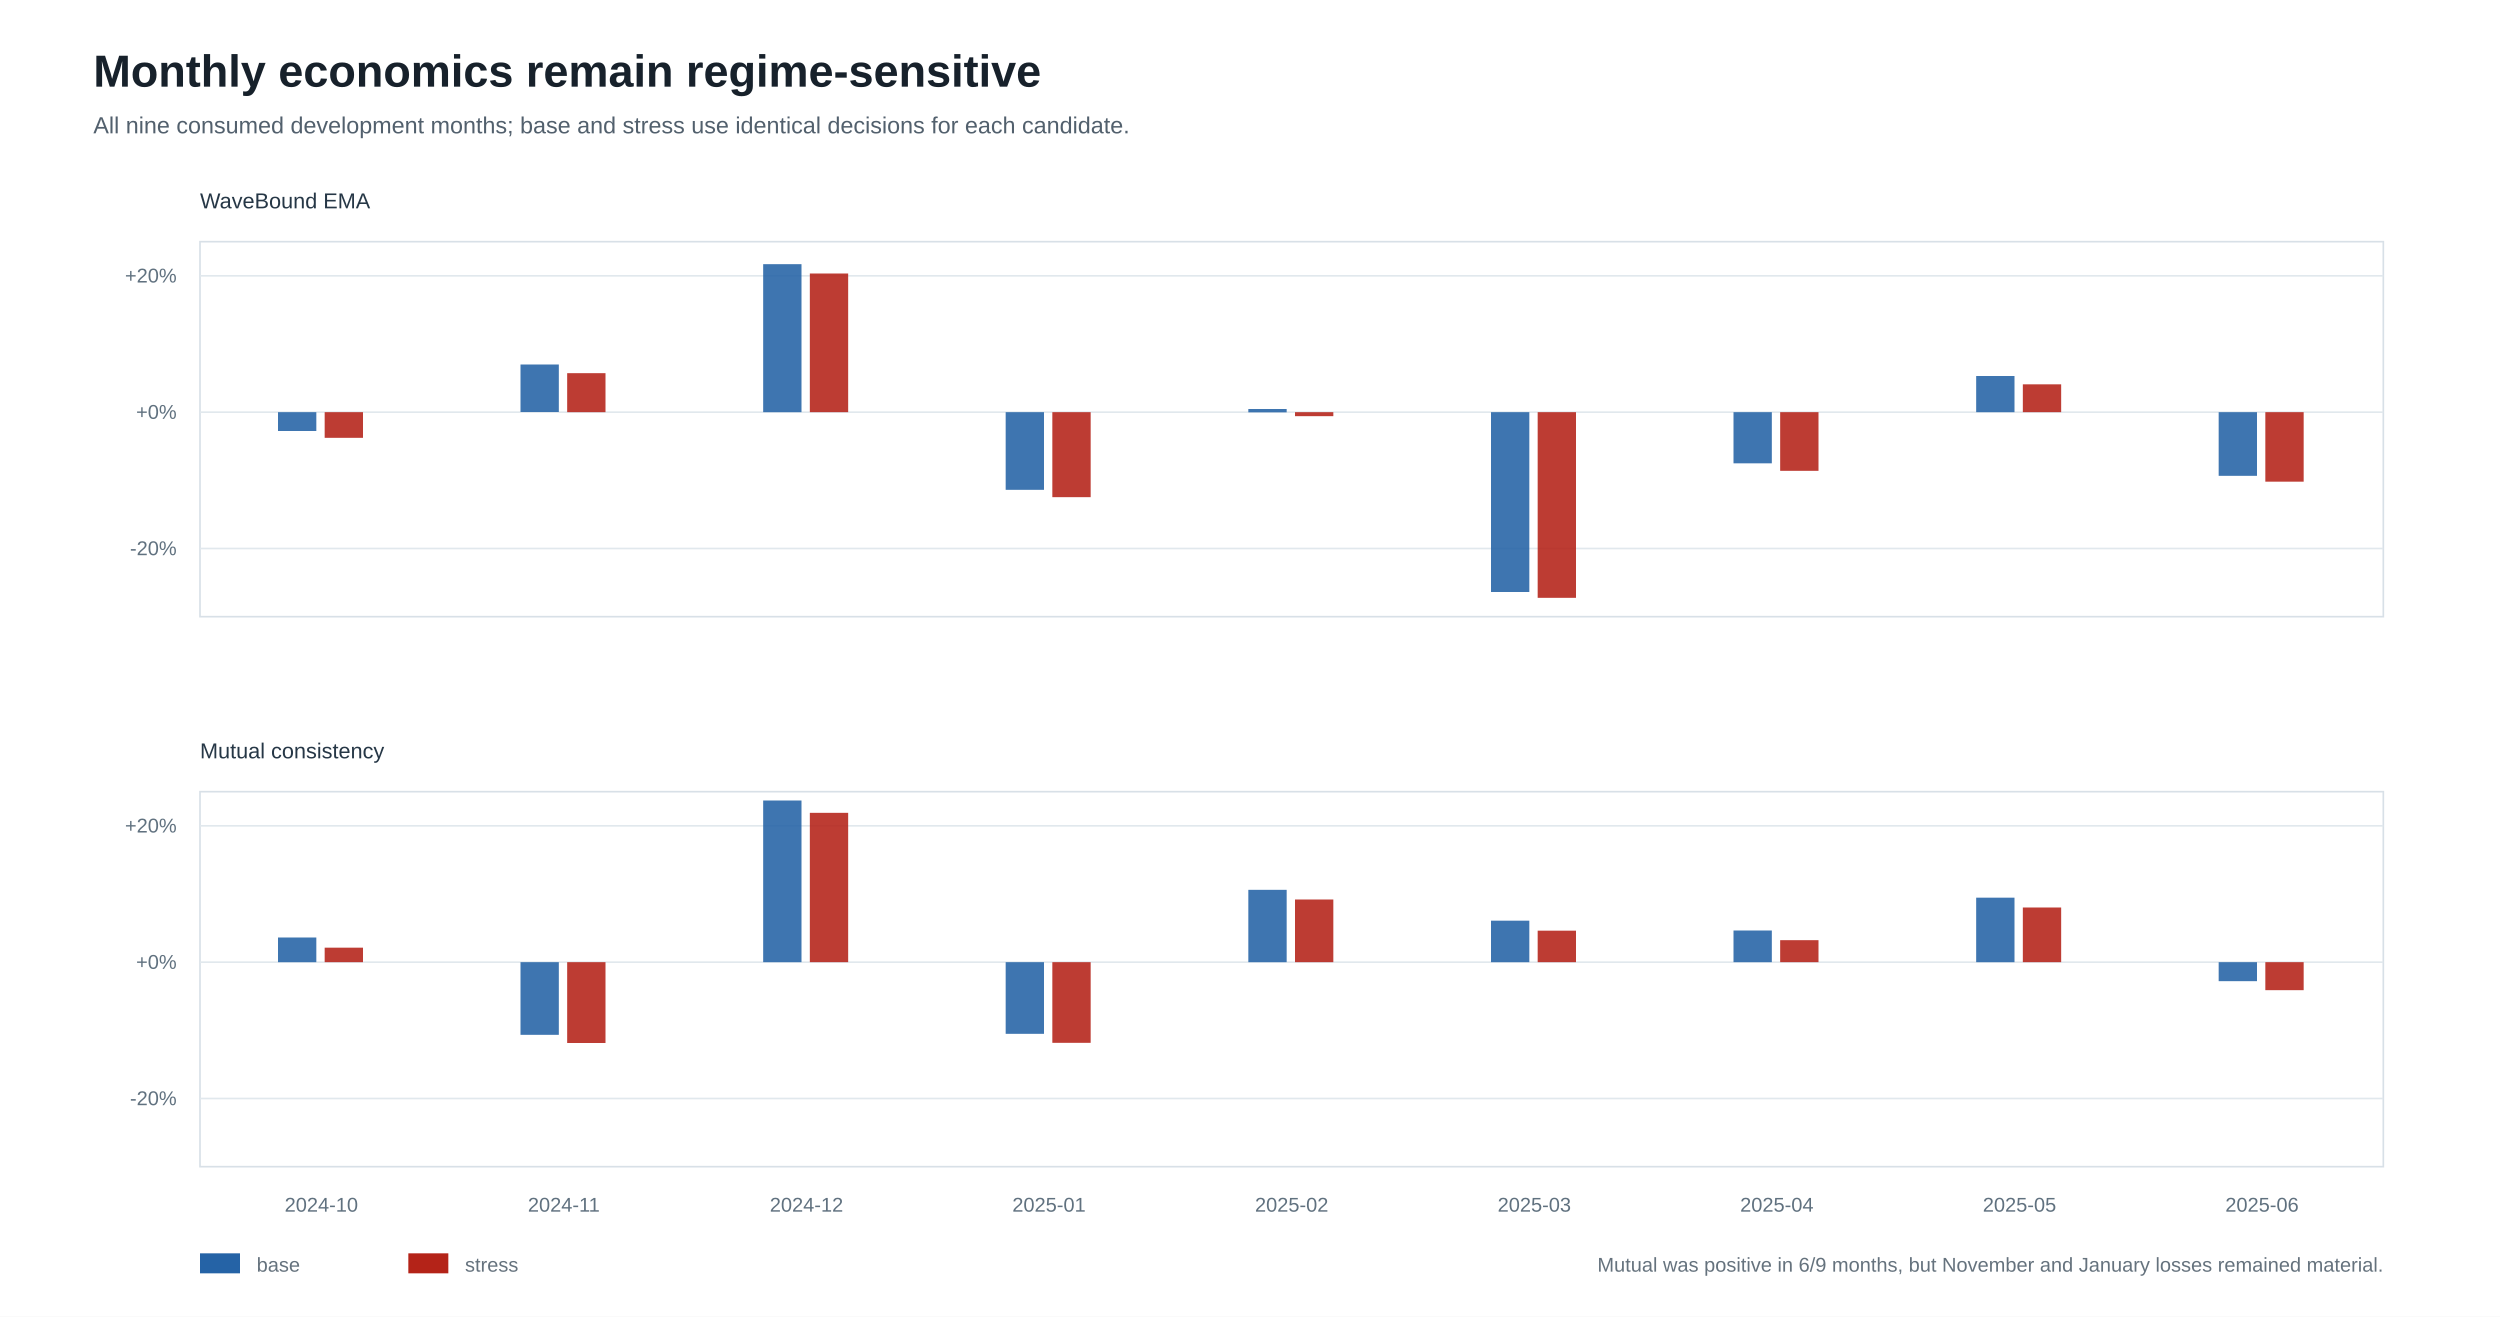
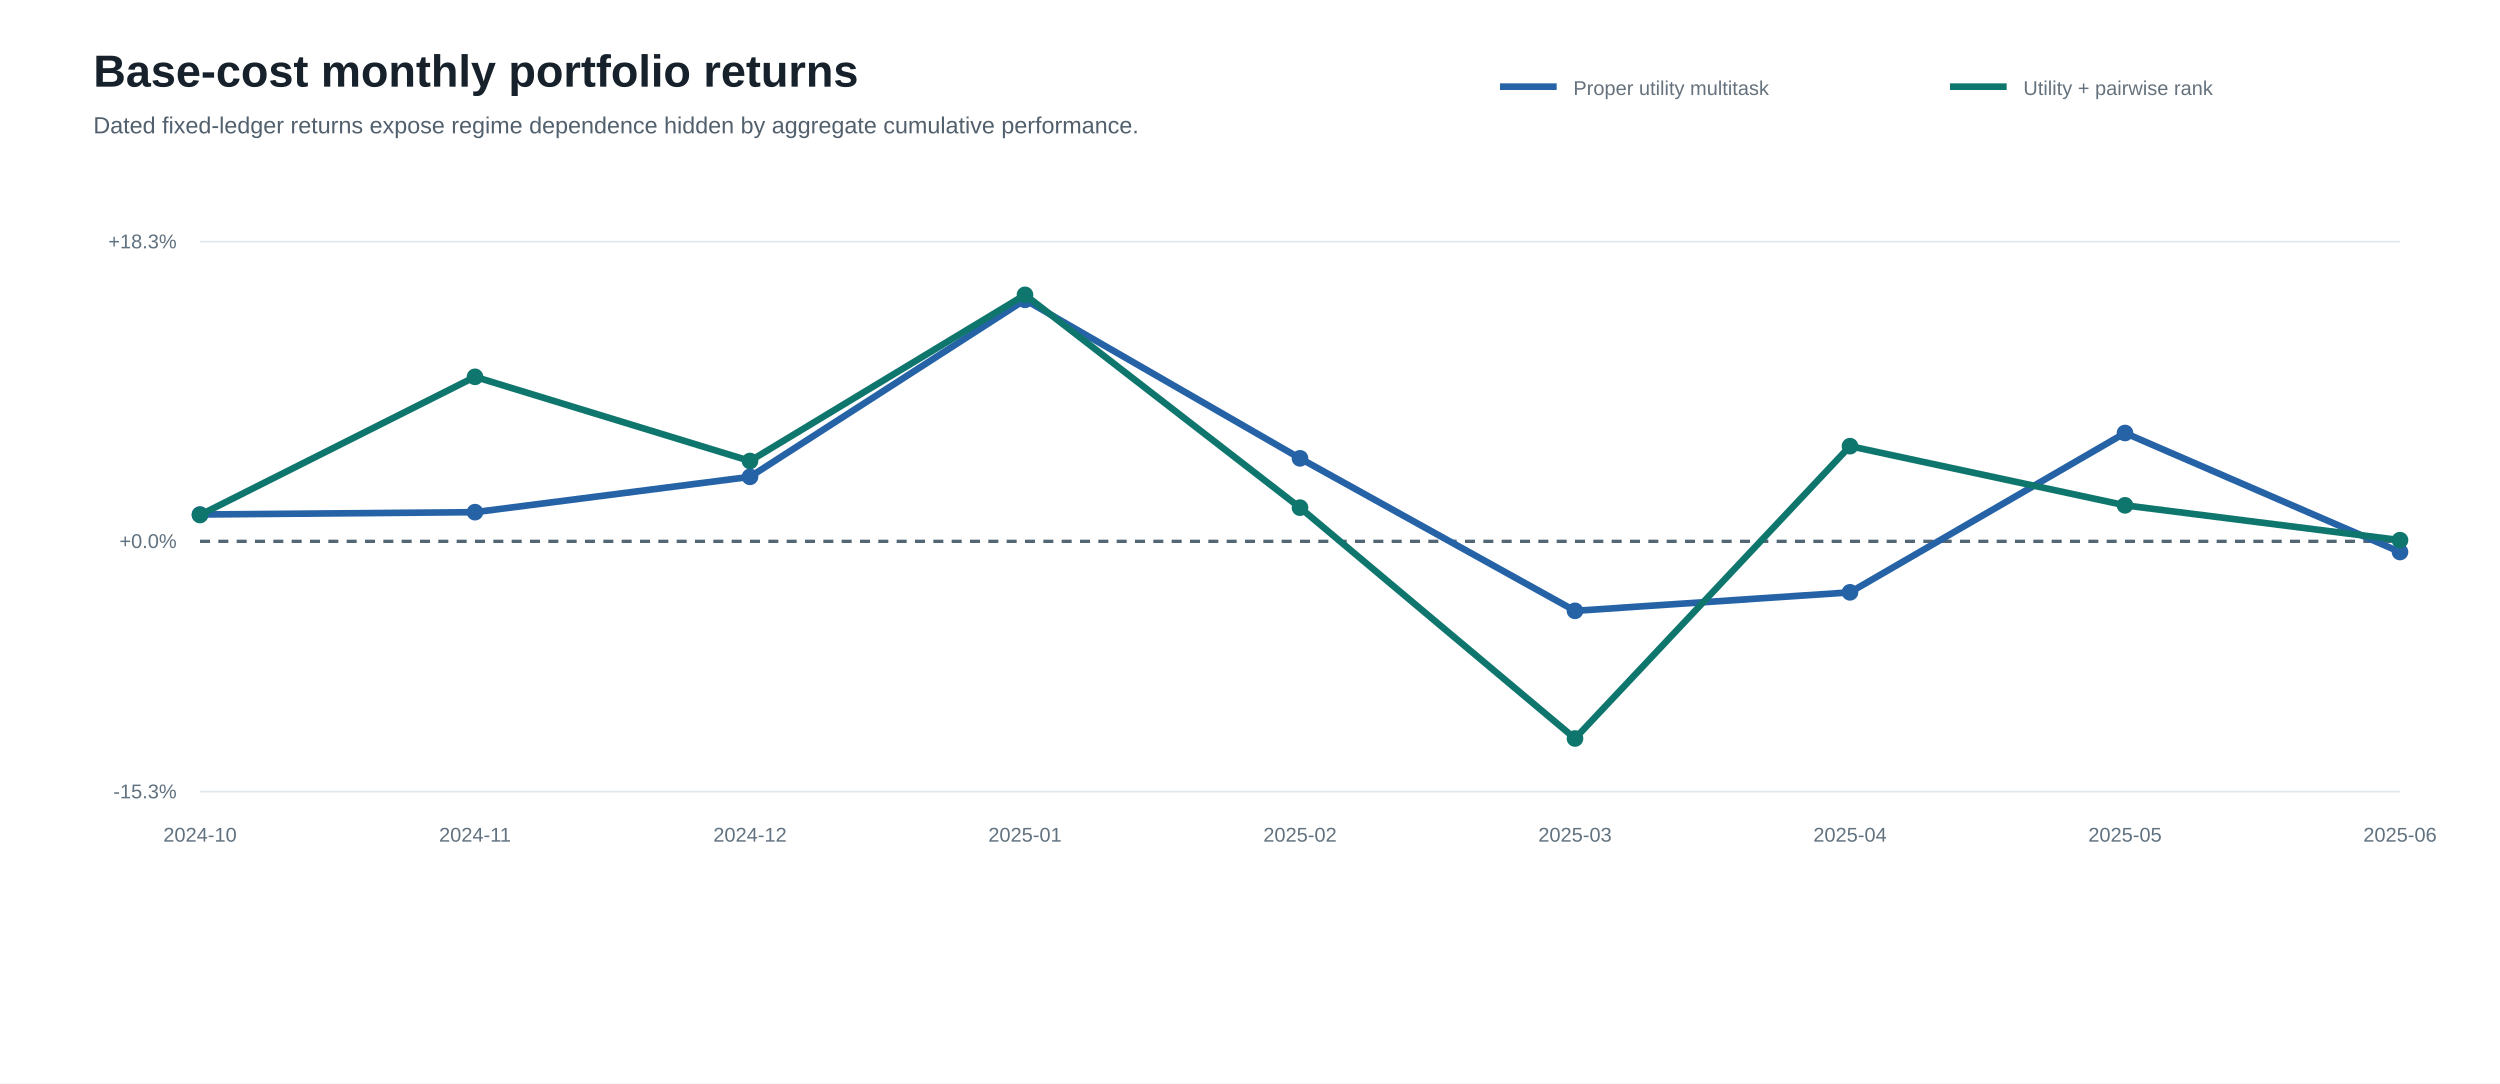
- <svg xmlns="http://www.w3.org/2000/svg" width="1500" height="790" viewBox="0 0 1500 790" role="img" aria-labelledby="title desc">
+ <svg xmlns="http://www.w3.org/2000/svg" width="1500" height="650" viewBox="0 0 1500 650" role="img" aria-labelledby="title desc">
  <rect width="100%" height="100%" fill="#ffffff" />
  <style>text{font-family:"Segoe UI",Arial,sans-serif;letter-spacing:0}.title{font-size:27px;font-weight:700;fill:#17212b}.subtitle{font-size:14px;fill:#52606d}.label{font-size:13px;fill:#263746}.axis{font-size:12px;fill:#60717f}.value{font-size:12px;font-weight:650;fill:#263746}.note{font-size:12px;fill:#65727d}.grid{stroke:#e1e8ed;stroke-width:1}.zero{stroke:#526674;stroke-width:2;stroke-dasharray:6 5}</style>
-   <text x="56" y="52" class="title">Monthly economics remain regime-sensitive</text>
-   <text x="56" y="80" class="subtitle">All nine consumed development months; base and stress use identical decisions for each candidate.</text>
-   <text x="120" y="125" class="label">WaveBound EMA</text>
-   <rect x="120" y="145" width="1310" height="225" fill="#ffffff" stroke="#d8e0e7" />
-   <line x1="120" y1="329.1" x2="1430" y2="329.1" class="grid" />
-   <text x="106" y="333.1" text-anchor="end" class="axis">-20%</text>
-   <line x1="120" y1="247.3" x2="1430" y2="247.3" class="grid" />
-   <text x="106" y="251.3" text-anchor="end" class="axis">+0%</text>
-   <line x1="120" y1="165.5" x2="1430" y2="165.5" class="grid" />
-   <text x="106" y="169.5" text-anchor="end" class="axis">+20%</text>
-   <rect x="166.8" y="247.3" width="23" height="11.3" fill="#2563a6" fill-opacity="0.88" />
-   <rect x="194.8" y="247.3" width="23" height="15.4" fill="#b42318" fill-opacity="0.88" />
-   <rect x="312.3" y="218.7" width="23" height="28.5" fill="#2563a6" fill-opacity="0.88" />
-   <rect x="340.3" y="223.9" width="23" height="23.4" fill="#b42318" fill-opacity="0.88" />
-   <rect x="457.9" y="158.5" width="23" height="88.8" fill="#2563a6" fill-opacity="0.88" />
-   <rect x="485.9" y="164.1" width="23" height="83.2" fill="#b42318" fill-opacity="0.88" />
-   <rect x="603.4" y="247.3" width="23" height="46.6" fill="#2563a6" fill-opacity="0.88" />
-   <rect x="631.4" y="247.3" width="23" height="51.0" fill="#b42318" fill-opacity="0.88" />
-   <rect x="749.0" y="245.4" width="23" height="2.0" fill="#2563a6" fill-opacity="0.88" />
-   <rect x="777.0" y="247.3" width="23" height="2.4" fill="#b42318" fill-opacity="0.88" />
-   <rect x="894.6" y="247.3" width="23" height="107.9" fill="#2563a6" fill-opacity="0.88" />
-   <rect x="922.6" y="247.3" width="23" height="111.4" fill="#b42318" fill-opacity="0.88" />
-   <rect x="1040.1" y="247.3" width="23" height="30.7" fill="#2563a6" fill-opacity="0.88" />
-   <rect x="1068.1" y="247.3" width="23" height="35.2" fill="#b42318" fill-opacity="0.88" />
-   <rect x="1185.7" y="225.6" width="23" height="21.7" fill="#2563a6" fill-opacity="0.88" />
-   <rect x="1213.7" y="230.6" width="23" height="16.7" fill="#b42318" fill-opacity="0.88" />
-   <rect x="1331.2" y="247.3" width="23" height="38.2" fill="#2563a6" fill-opacity="0.88" />
-   <rect x="1359.2" y="247.3" width="23" height="41.7" fill="#b42318" fill-opacity="0.88" />
-   <text x="120" y="455" class="label">Mutual consistency</text>
-   <rect x="120" y="475" width="1310" height="225" fill="#ffffff" stroke="#d8e0e7" />
-   <line x1="120" y1="659.1" x2="1430" y2="659.1" class="grid" />
-   <text x="106" y="663.1" text-anchor="end" class="axis">-20%</text>
-   <line x1="120" y1="577.3" x2="1430" y2="577.3" class="grid" />
-   <text x="106" y="581.3" text-anchor="end" class="axis">+0%</text>
-   <line x1="120" y1="495.5" x2="1430" y2="495.5" class="grid" />
-   <text x="106" y="499.5" text-anchor="end" class="axis">+20%</text>
-   <rect x="166.8" y="562.5" width="23" height="14.8" fill="#2563a6" fill-opacity="0.88" />
-   <rect x="194.8" y="568.6" width="23" height="8.7" fill="#b42318" fill-opacity="0.88" />
-   <text x="192.8" y="727" text-anchor="middle" class="axis">2024-10</text>
-   <rect x="312.3" y="577.3" width="23" height="43.6" fill="#2563a6" fill-opacity="0.88" />
-   <rect x="340.3" y="577.3" width="23" height="48.5" fill="#b42318" fill-opacity="0.88" />
-   <text x="338.3" y="727" text-anchor="middle" class="axis">2024-11</text>
-   <rect x="457.9" y="480.3" width="23" height="97.0" fill="#2563a6" fill-opacity="0.88" />
-   <rect x="485.9" y="487.7" width="23" height="89.6" fill="#b42318" fill-opacity="0.88" />
-   <text x="483.9" y="727" text-anchor="middle" class="axis">2024-12</text>
-   <rect x="603.4" y="577.3" width="23" height="43.0" fill="#2563a6" fill-opacity="0.88" />
-   <rect x="631.4" y="577.3" width="23" height="48.4" fill="#b42318" fill-opacity="0.88" />
-   <text x="629.4" y="727" text-anchor="middle" class="axis">2025-01</text>
-   <rect x="749.0" y="533.9" width="23" height="43.4" fill="#2563a6" fill-opacity="0.88" />
-   <rect x="777.0" y="539.7" width="23" height="37.6" fill="#b42318" fill-opacity="0.88" />
-   <text x="775.0" y="727" text-anchor="middle" class="axis">2025-02</text>
-   <rect x="894.6" y="552.4" width="23" height="24.9" fill="#2563a6" fill-opacity="0.88" />
-   <rect x="922.6" y="558.4" width="23" height="18.9" fill="#b42318" fill-opacity="0.88" />
-   <text x="920.6" y="727" text-anchor="middle" class="axis">2025-03</text>
-   <rect x="1040.1" y="558.3" width="23" height="19.0" fill="#2563a6" fill-opacity="0.88" />
-   <rect x="1068.1" y="564.1" width="23" height="13.2" fill="#b42318" fill-opacity="0.88" />
-   <text x="1066.1" y="727" text-anchor="middle" class="axis">2025-04</text>
-   <rect x="1185.7" y="538.6" width="23" height="38.7" fill="#2563a6" fill-opacity="0.88" />
-   <rect x="1213.7" y="544.5" width="23" height="32.8" fill="#b42318" fill-opacity="0.88" />
-   <text x="1211.7" y="727" text-anchor="middle" class="axis">2025-05</text>
-   <rect x="1331.2" y="577.3" width="23" height="11.4" fill="#2563a6" fill-opacity="0.88" />
-   <rect x="1359.2" y="577.3" width="23" height="16.8" fill="#b42318" fill-opacity="0.88" />
-   <text x="1357.2" y="727" text-anchor="middle" class="axis">2025-06</text>
-   <rect x="120" y="752" width="24" height="12" fill="#2563a6" />
-   <text x="154" y="763" class="note">base</text>
-   <rect x="245" y="752" width="24" height="12" fill="#b42318" />
-   <text x="279" y="763" class="note">stress</text>
-   <text x="1430" y="763" text-anchor="end" class="note">Mutual was positive in 6/9 months, but November and January losses remained material.</text>
+   <text x="56" y="52" class="title">Base-cost monthly portfolio returns</text>
+   <text x="56" y="80" class="subtitle">Dated fixed-ledger returns expose regime dependence hidden by aggregate cumulative performance.</text>
+   <line x1="120" y1="475.0" x2="1440" y2="475.0" class="grid" />
+   <text x="106" y="479.0" text-anchor="end" class="axis">-15.3%</text>
+   <line x1="120" y1="324.8" x2="1440" y2="324.8" class="zero" />
+   <text x="106" y="328.8" text-anchor="end" class="axis">+0.0%</text>
+   <line x1="120" y1="145.0" x2="1440" y2="145.0" class="grid" />
+   <text x="106" y="149.0" text-anchor="end" class="axis">+18.3%</text>
+   <polyline points="120.0,308.7 285.0,307.3 450.0,286.1 615.0,179.9 780.0,275.0 945.0,366.5 1110.0,355.4 1275.0,259.8 1440.0,331.2" fill="none" stroke="#2563a6" stroke-width="4" />
+   <circle cx="120.0" cy="308.7" r="5" fill="#2563a6" />
+   <circle cx="285.0" cy="307.3" r="5" fill="#2563a6" />
+   <circle cx="450.0" cy="286.1" r="5" fill="#2563a6" />
+   <circle cx="615.0" cy="179.9" r="5" fill="#2563a6" />
+   <circle cx="780.0" cy="275.0" r="5" fill="#2563a6" />
+   <circle cx="945.0" cy="366.5" r="5" fill="#2563a6" />
+   <circle cx="1110.0" cy="355.4" r="5" fill="#2563a6" />
+   <circle cx="1275.0" cy="259.8" r="5" fill="#2563a6" />
+   <circle cx="1440.0" cy="331.2" r="5" fill="#2563a6" />
+   <polyline points="120.0,309.0 285.0,226.1 450.0,276.6 615.0,176.9 780.0,304.6 945.0,443.1 1110.0,267.7 1275.0,303.2 1440.0,324.1" fill="none" stroke="#0f766e" stroke-width="4" />
+   <circle cx="120.0" cy="309.0" r="5" fill="#0f766e" />
+   <circle cx="285.0" cy="226.1" r="5" fill="#0f766e" />
+   <circle cx="450.0" cy="276.6" r="5" fill="#0f766e" />
+   <circle cx="615.0" cy="176.9" r="5" fill="#0f766e" />
+   <circle cx="780.0" cy="304.6" r="5" fill="#0f766e" />
+   <circle cx="945.0" cy="443.1" r="5" fill="#0f766e" />
+   <circle cx="1110.0" cy="267.7" r="5" fill="#0f766e" />
+   <circle cx="1275.0" cy="303.2" r="5" fill="#0f766e" />
+   <circle cx="1440.0" cy="324.1" r="5" fill="#0f766e" />
+   <text x="120.0" y="505" text-anchor="middle" class="axis">2024-10</text>
+   <text x="285.0" y="505" text-anchor="middle" class="axis">2024-11</text>
+   <text x="450.0" y="505" text-anchor="middle" class="axis">2024-12</text>
+   <text x="615.0" y="505" text-anchor="middle" class="axis">2025-01</text>
+   <text x="780.0" y="505" text-anchor="middle" class="axis">2025-02</text>
+   <text x="945.0" y="505" text-anchor="middle" class="axis">2025-03</text>
+   <text x="1110.0" y="505" text-anchor="middle" class="axis">2025-04</text>
+   <text x="1275.0" y="505" text-anchor="middle" class="axis">2025-05</text>
+   <text x="1440.0" y="505" text-anchor="middle" class="axis">2025-06</text>
+   <line x1="900" y1="52" x2="934" y2="52" stroke="#2563a6" stroke-width="4" />
+   <text x="944" y="57" class="note">Proper utility multitask</text>
+   <line x1="1170" y1="52" x2="1204" y2="52" stroke="#0f766e" stroke-width="4" />
+   <text x="1214" y="57" class="note">Utility + pairwise rank</text>
</svg>
